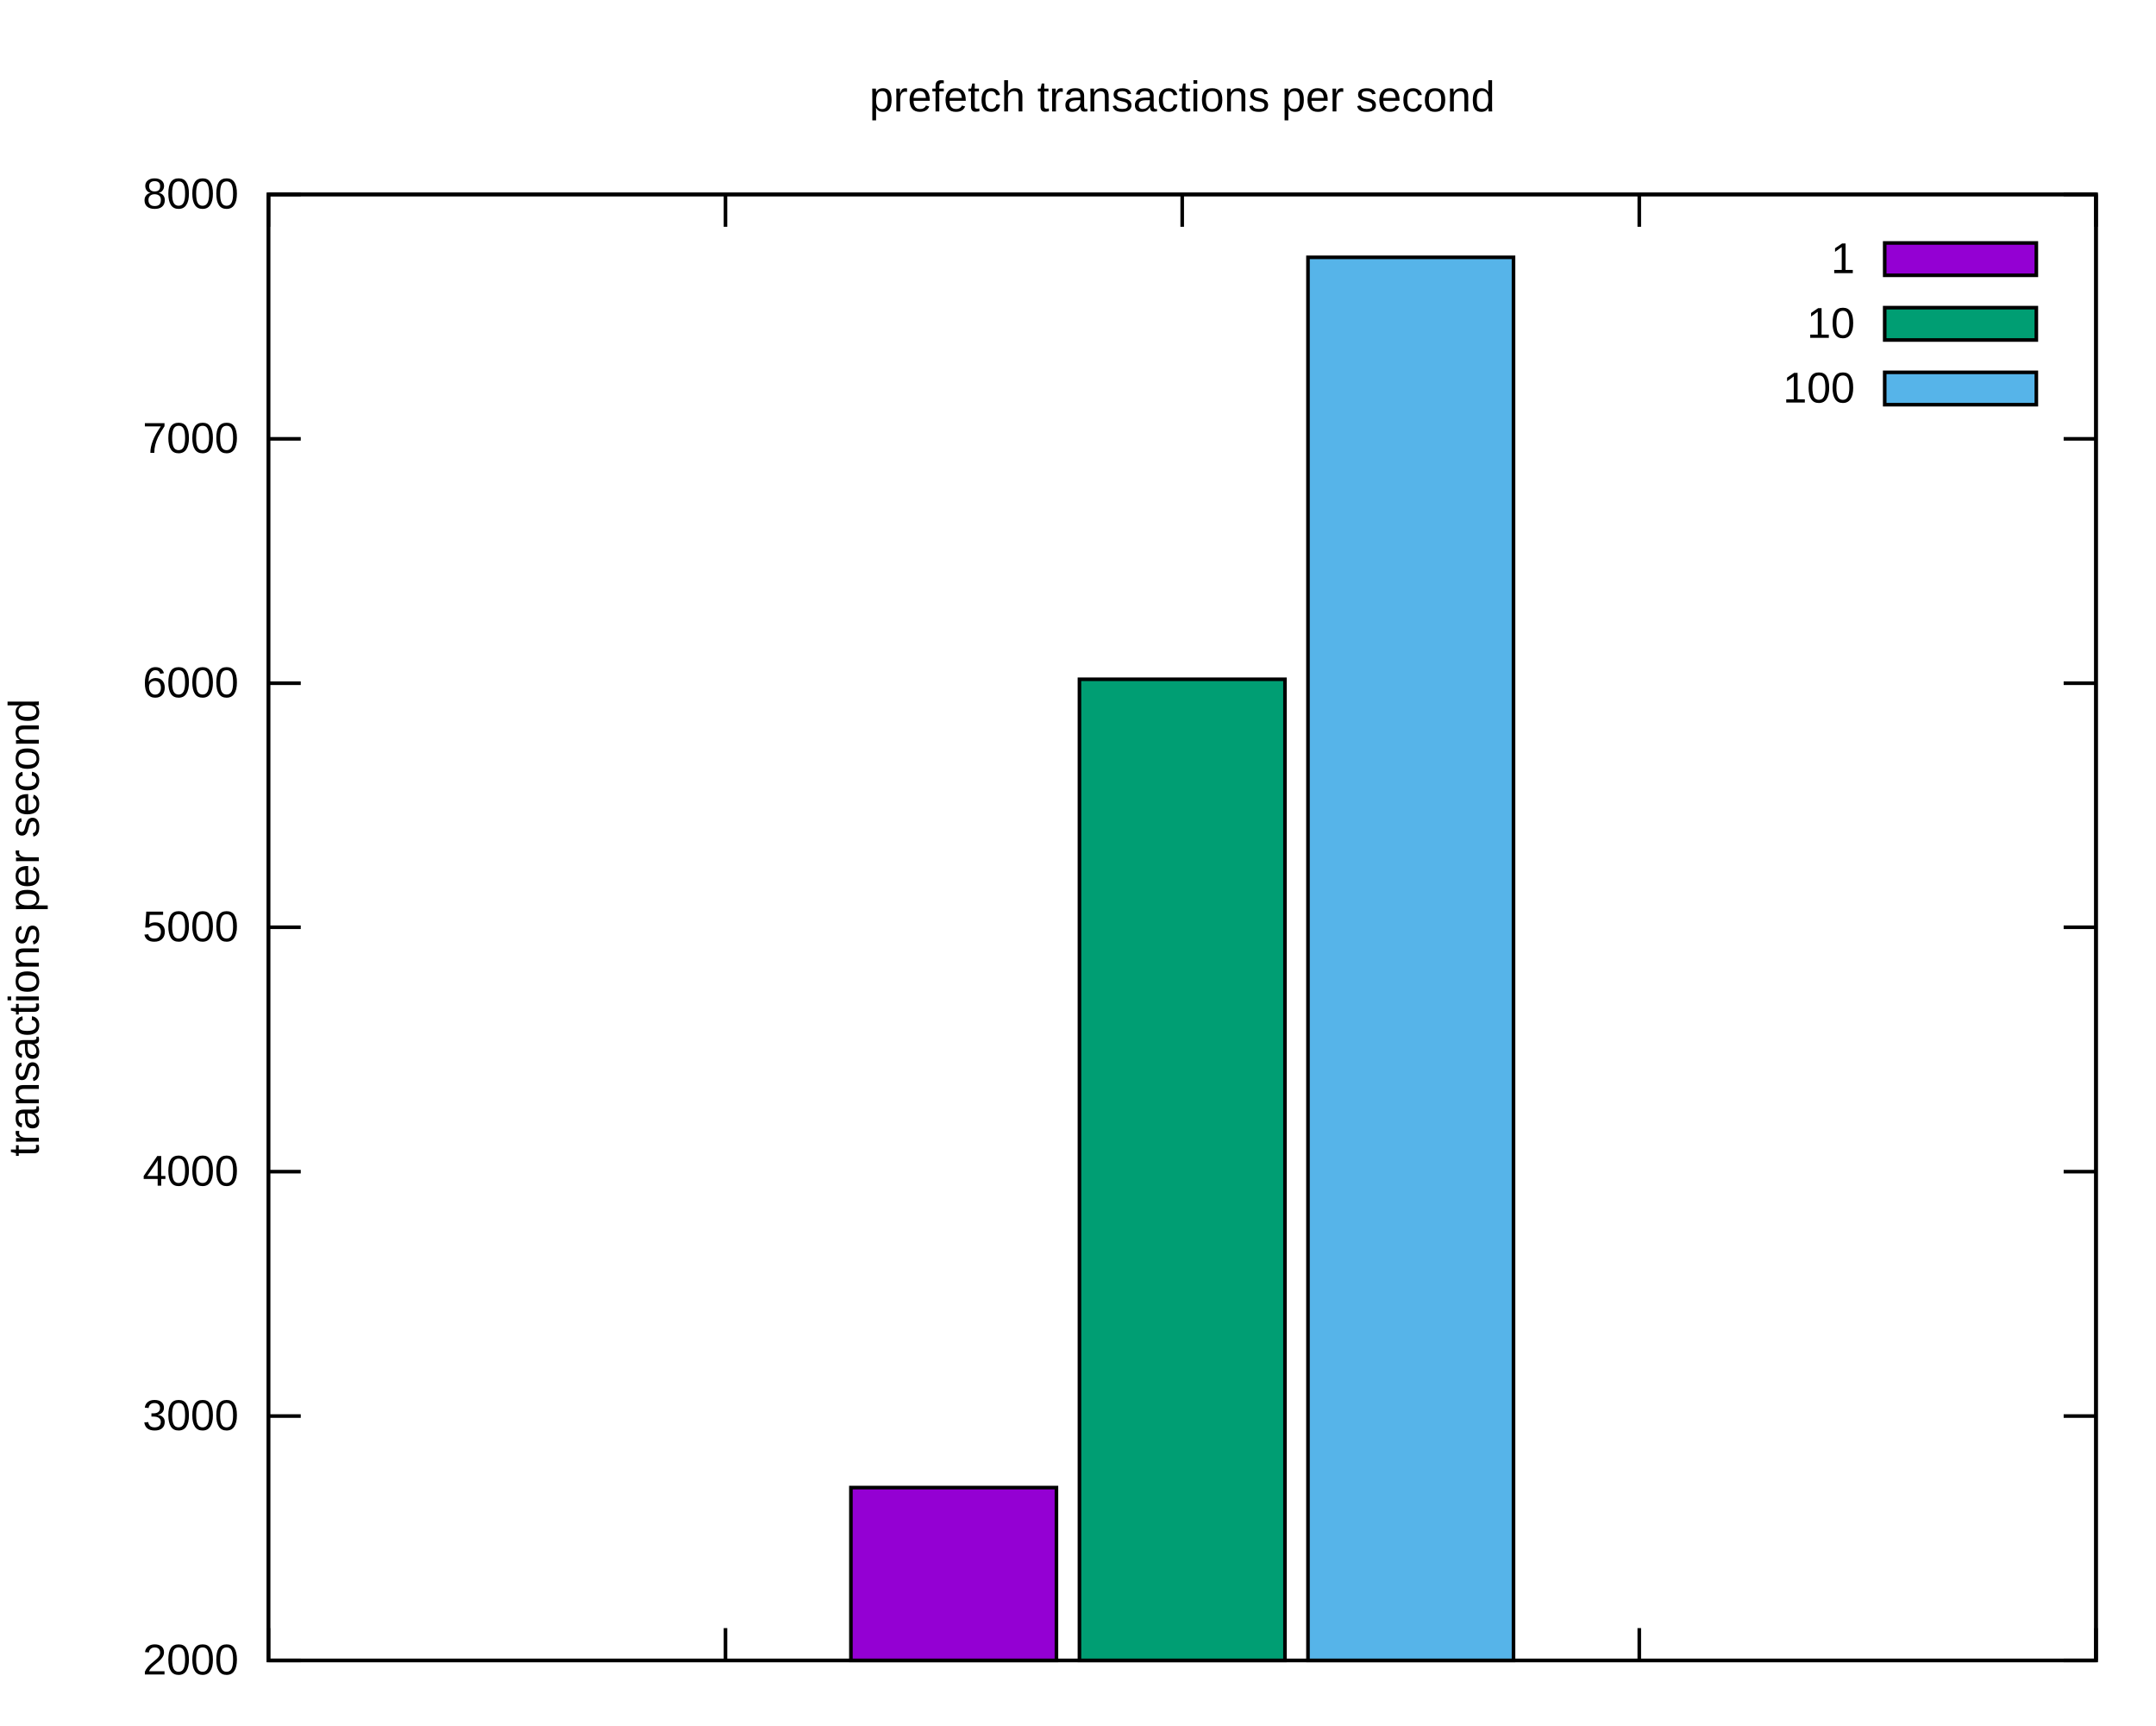
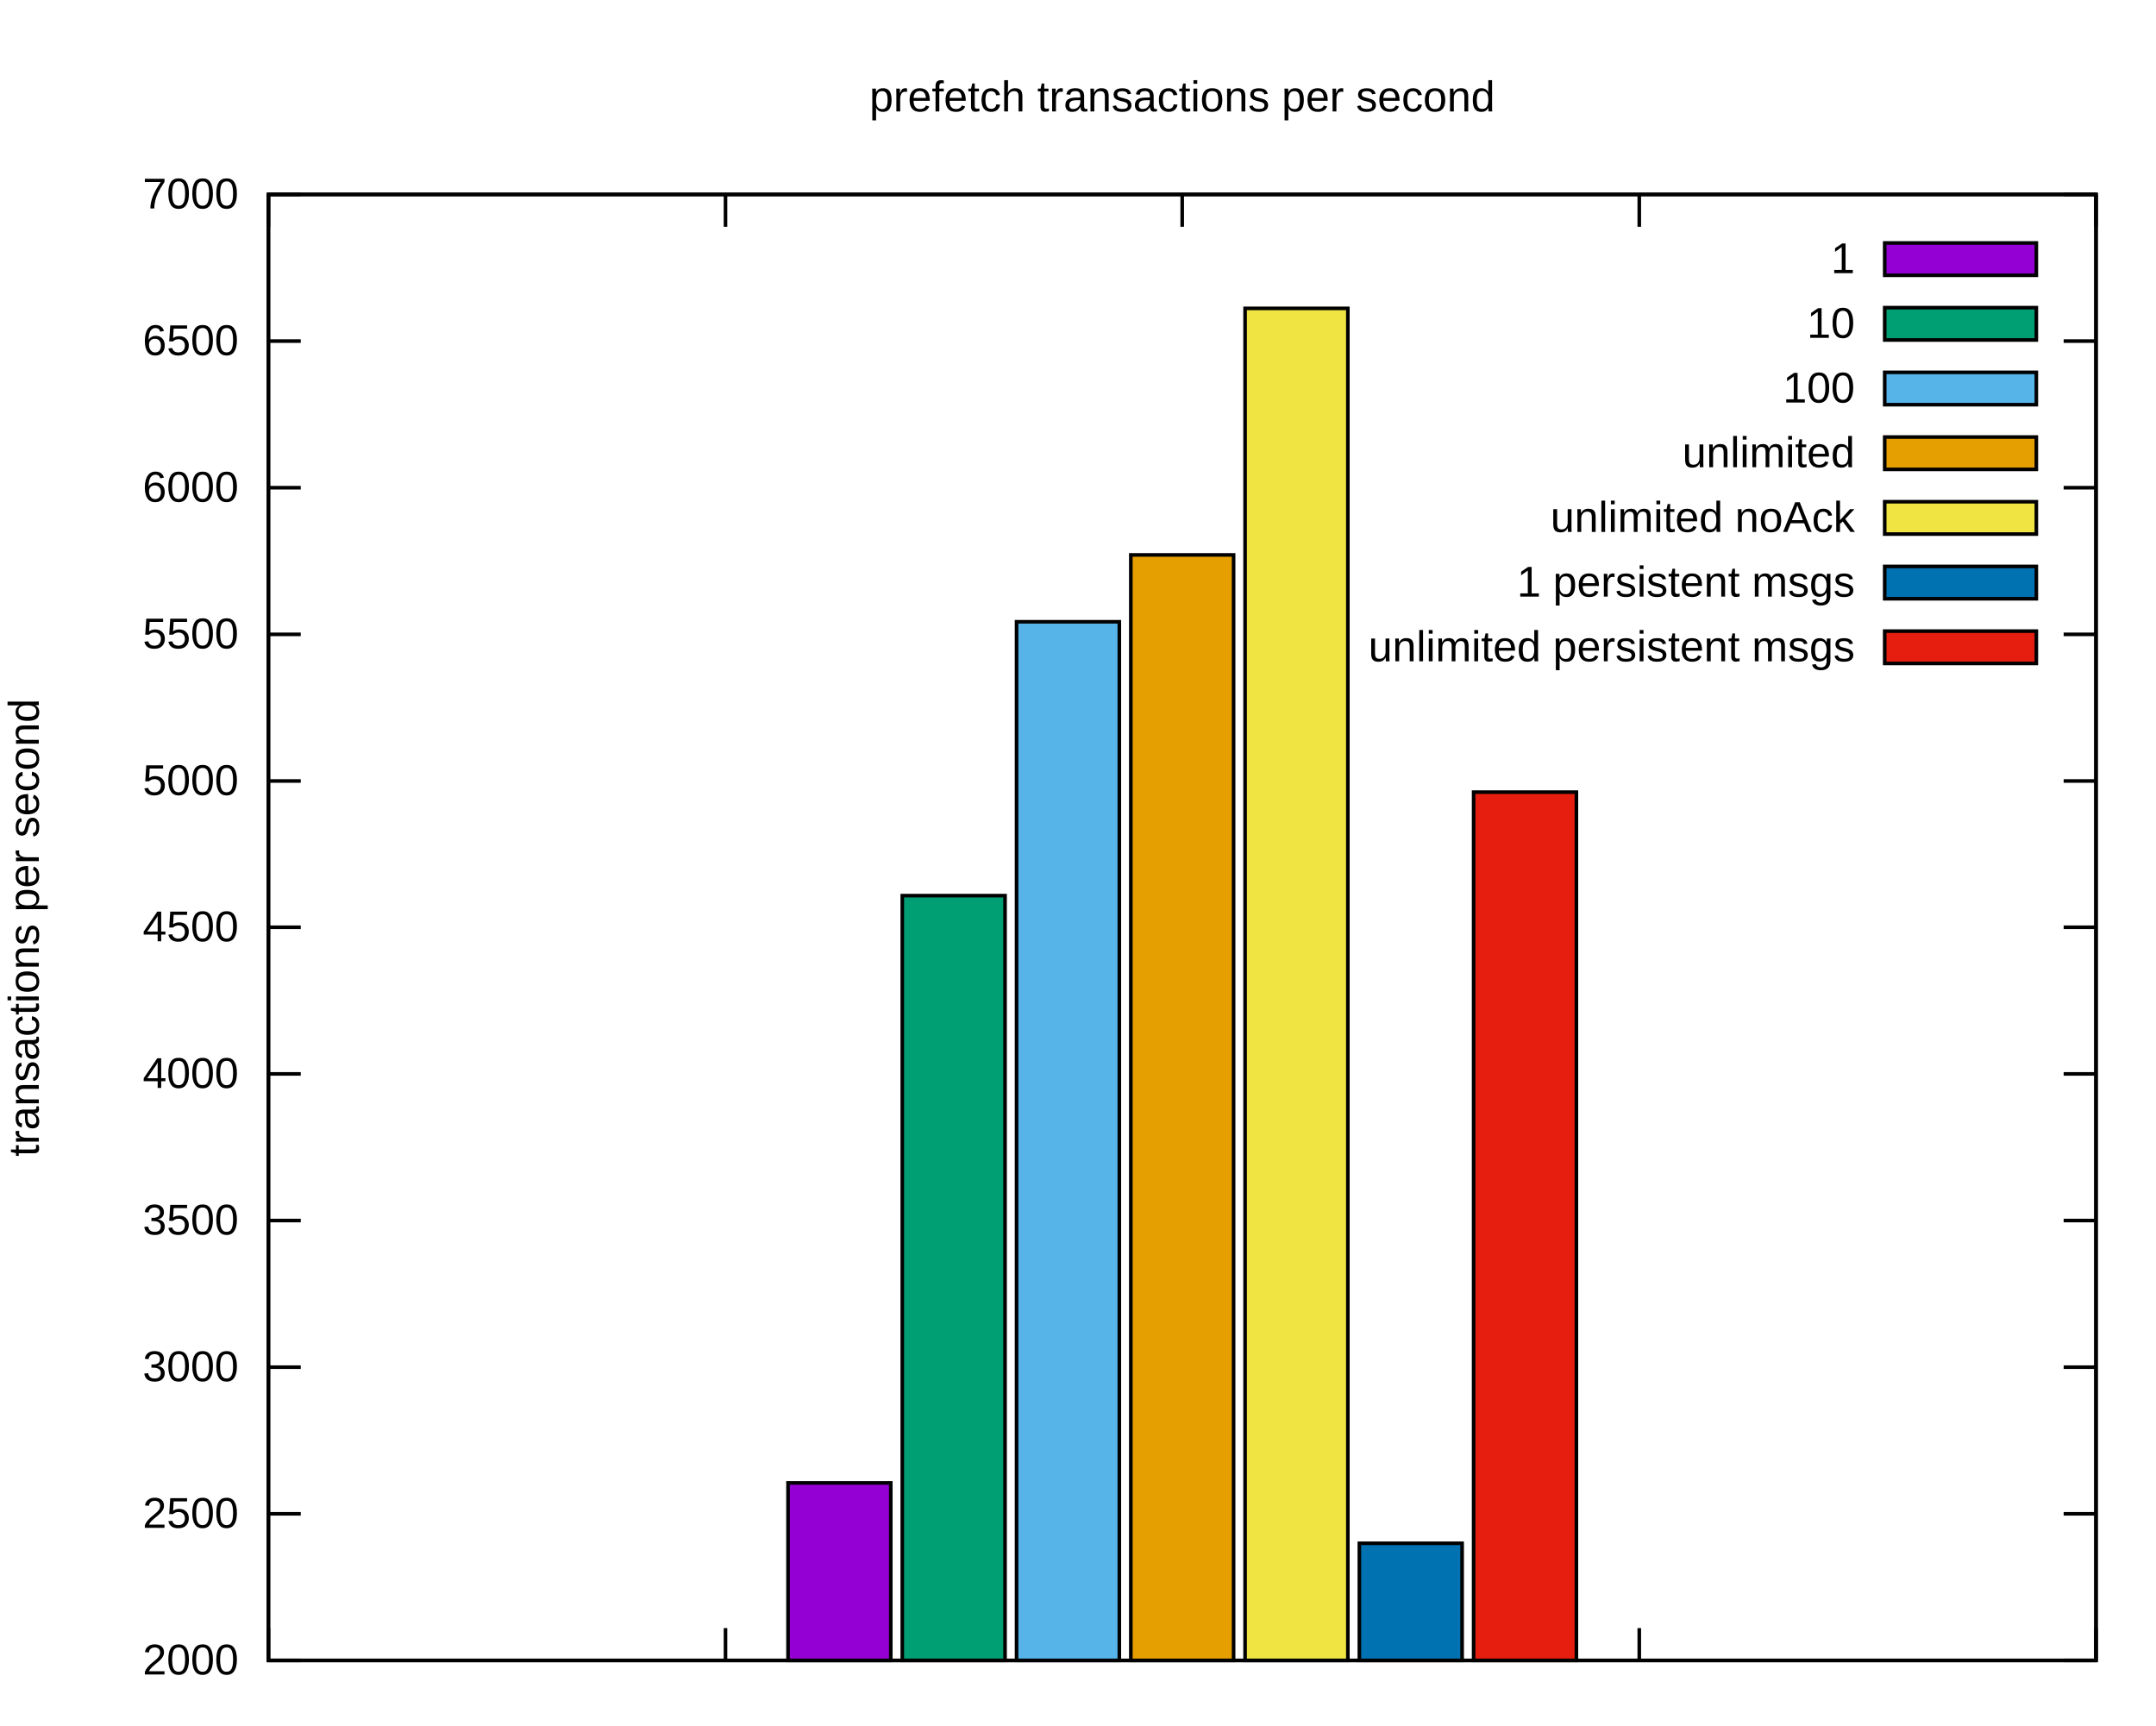
<svg xmlns="http://www.w3.org/2000/svg" xmlns:xlink="http://www.w3.org/1999/xlink" width="600" height="480" viewBox="0 0 600 480">
  <g id="gnuplot_canvas">
    <rect x="0" y="0" width="600" height="480" fill="none" />
    <defs>
      <circle id="gpDot" r="0.5" stroke-width="0.5" />
      <path id="gpPt0" stroke-width="0.222" stroke="currentColor" d="M-1,0 h2 M0,-1 v2" />
      <path id="gpPt1" stroke-width="0.222" stroke="currentColor" d="M-1,-1 L1,1 M1,-1 L-1,1" />
      <path id="gpPt2" stroke-width="0.222" stroke="currentColor" d="M-1,0 L1,0 M0,-1 L0,1 M-1,-1 L1,1 M-1,1 L1,-1" />
      <rect id="gpPt3" stroke-width="0.222" stroke="currentColor" x="-1" y="-1" width="2" height="2" />
      <rect id="gpPt4" stroke-width="0.222" stroke="currentColor" fill="currentColor" x="-1" y="-1" width="2" height="2" />
      <circle id="gpPt5" stroke-width="0.222" stroke="currentColor" cx="0" cy="0" r="1" />
      <use xlink:href="#gpPt5" id="gpPt6" fill="currentColor" stroke="none" />
      <path id="gpPt7" stroke-width="0.222" stroke="currentColor" d="M0,-1.33 L-1.33,0.67 L1.33,0.67 z" />
      <use xlink:href="#gpPt7" id="gpPt8" fill="currentColor" stroke="none" />
      <use xlink:href="#gpPt7" id="gpPt9" stroke="currentColor" transform="rotate(180)" />
      <use xlink:href="#gpPt9" id="gpPt10" fill="currentColor" stroke="none" />
      <use xlink:href="#gpPt3" id="gpPt11" stroke="currentColor" transform="rotate(45)" />
      <use xlink:href="#gpPt11" id="gpPt12" fill="currentColor" stroke="none" />
      <path id="gpPt13" stroke-width="0.222" stroke="currentColor" d="M0,1.330 L1.265,0.411 L0.782,-1.067 L-0.782,-1.076 L-1.265,0.411 z" />
      <use xlink:href="#gpPt13" id="gpPt14" fill="currentColor" stroke="none" />
      <filter id="textbox" filterUnits="objectBoundingBox" x="0" y="0" height="1" width="1">
        <feFlood flood-color="white" flood-opacity="1" result="bgnd" />
        <feComposite in="SourceGraphic" in2="bgnd" operator="atop" />
      </filter>
      <filter id="greybox" filterUnits="objectBoundingBox" x="0" y="0" height="1" width="1">
        <feFlood flood-color="lightgrey" flood-opacity="1" result="grey" />
        <feComposite in="SourceGraphic" in2="grey" operator="atop" />
      </filter>
    </defs>
    <g fill="none" color="white" stroke="currentColor" stroke-width="1.00" stroke-linecap="butt" stroke-linejoin="miter">
</g>
    <g fill="none" color="black" stroke="currentColor" stroke-width="1.00" stroke-linecap="butt" stroke-linejoin="miter">
      <path stroke="black" d="M74.7,462.0 L83.7,462.0 M583.3,462.0 L574.3,462.0  " />
      <g transform="translate(66.4,465.9)" stroke="none" fill="black" font-family="Arial" font-size="12.00" text-anchor="end">
        <text>
          <tspan font-family="Arial"> 2000</tspan>
        </text>
      </g>
    </g>
    <g fill="none" color="black" stroke="currentColor" stroke-width="1.00" stroke-linecap="butt" stroke-linejoin="miter">
-       <path stroke="black" d="M74.7,394.0 L83.7,394.0 M583.3,394.0 L574.3,394.0  " />
-       <g transform="translate(66.4,397.9)" stroke="none" fill="black" font-family="Arial" font-size="12.00" text-anchor="end">
+       <path stroke="black" d="M74.7,421.2 L83.7,421.2 M583.3,421.2 L574.3,421.2  " />
+       <g transform="translate(66.4,425.1)" stroke="none" fill="black" font-family="Arial" font-size="12.00" text-anchor="end">
+         <text>
+           <tspan font-family="Arial"> 2500</tspan>
+         </text>
+       </g>
+     </g>
+     <g fill="none" color="black" stroke="currentColor" stroke-width="1.00" stroke-linecap="butt" stroke-linejoin="miter">
+       <path stroke="black" d="M74.7,380.4 L83.7,380.4 M583.3,380.4 L574.3,380.4  " />
+       <g transform="translate(66.4,384.3)" stroke="none" fill="black" font-family="Arial" font-size="12.00" text-anchor="end">
        <text>
          <tspan font-family="Arial"> 3000</tspan>
        </text>
      </g>
    </g>
    <g fill="none" color="black" stroke="currentColor" stroke-width="1.00" stroke-linecap="butt" stroke-linejoin="miter">
-       <path stroke="black" d="M74.7,326.0 L83.7,326.0 M583.3,326.0 L574.3,326.0  " />
-       <g transform="translate(66.4,329.9)" stroke="none" fill="black" font-family="Arial" font-size="12.00" text-anchor="end">
+       <path stroke="black" d="M74.7,339.6 L83.7,339.6 M583.3,339.6 L574.3,339.6  " />
+       <g transform="translate(66.4,343.5)" stroke="none" fill="black" font-family="Arial" font-size="12.00" text-anchor="end">
+         <text>
+           <tspan font-family="Arial"> 3500</tspan>
+         </text>
+       </g>
+     </g>
+     <g fill="none" color="black" stroke="currentColor" stroke-width="1.00" stroke-linecap="butt" stroke-linejoin="miter">
+       <path stroke="black" d="M74.7,298.8 L83.7,298.8 M583.3,298.8 L574.3,298.8  " />
+       <g transform="translate(66.4,302.7)" stroke="none" fill="black" font-family="Arial" font-size="12.00" text-anchor="end">
        <text>
          <tspan font-family="Arial"> 4000</tspan>
        </text>
      </g>
    </g>
    <g fill="none" color="black" stroke="currentColor" stroke-width="1.00" stroke-linecap="butt" stroke-linejoin="miter">
      <path stroke="black" d="M74.7,258.0 L83.7,258.0 M583.3,258.0 L574.3,258.0  " />
      <g transform="translate(66.4,261.9)" stroke="none" fill="black" font-family="Arial" font-size="12.00" text-anchor="end">
        <text>
+           <tspan font-family="Arial"> 4500</tspan>
+         </text>
+       </g>
+     </g>
+     <g fill="none" color="black" stroke="currentColor" stroke-width="1.00" stroke-linecap="butt" stroke-linejoin="miter">
+       <path stroke="black" d="M74.7,217.3 L83.7,217.3 M583.3,217.3 L574.3,217.3  " />
+       <g transform="translate(66.4,221.2)" stroke="none" fill="black" font-family="Arial" font-size="12.00" text-anchor="end">
+         <text>
          <tspan font-family="Arial"> 5000</tspan>
        </text>
      </g>
    </g>
    <g fill="none" color="black" stroke="currentColor" stroke-width="1.00" stroke-linecap="butt" stroke-linejoin="miter">
-       <path stroke="black" d="M74.7,190.1 L83.7,190.1 M583.3,190.1 L574.3,190.1  " />
-       <g transform="translate(66.4,194.0)" stroke="none" fill="black" font-family="Arial" font-size="12.00" text-anchor="end">
+       <path stroke="black" d="M74.7,176.5 L83.7,176.5 M583.3,176.5 L574.3,176.5  " />
+       <g transform="translate(66.4,180.4)" stroke="none" fill="black" font-family="Arial" font-size="12.00" text-anchor="end">
+         <text>
+           <tspan font-family="Arial"> 5500</tspan>
+         </text>
+       </g>
+     </g>
+     <g fill="none" color="black" stroke="currentColor" stroke-width="1.00" stroke-linecap="butt" stroke-linejoin="miter">
+       <path stroke="black" d="M74.7,135.7 L83.7,135.7 M583.3,135.7 L574.3,135.7  " />
+       <g transform="translate(66.4,139.6)" stroke="none" fill="black" font-family="Arial" font-size="12.00" text-anchor="end">
        <text>
          <tspan font-family="Arial"> 6000</tspan>
        </text>
      </g>
    </g>
    <g fill="none" color="black" stroke="currentColor" stroke-width="1.00" stroke-linecap="butt" stroke-linejoin="miter">
-       <path stroke="black" d="M74.7,122.1 L83.7,122.1 M583.3,122.1 L574.3,122.1  " />
-       <g transform="translate(66.4,126.0)" stroke="none" fill="black" font-family="Arial" font-size="12.00" text-anchor="end">
-         <text>
-           <tspan font-family="Arial"> 7000</tspan>
+       <path stroke="black" d="M74.7,94.9 L83.7,94.9 M583.3,94.9 L574.3,94.9  " />
+       <g transform="translate(66.4,98.8)" stroke="none" fill="black" font-family="Arial" font-size="12.00" text-anchor="end">
+         <text>
+           <tspan font-family="Arial"> 6500</tspan>
        </text>
      </g>
    </g>
    <g fill="none" color="black" stroke="currentColor" stroke-width="1.00" stroke-linecap="butt" stroke-linejoin="miter">
      <path stroke="black" d="M74.7,54.1 L83.7,54.1 M583.3,54.1 L574.3,54.1  " />
      <g transform="translate(66.4,58.0)" stroke="none" fill="black" font-family="Arial" font-size="12.00" text-anchor="end">
        <text>
-           <tspan font-family="Arial"> 8000</tspan>
+           <tspan font-family="Arial"> 7000</tspan>
        </text>
      </g>
    </g>
    <g fill="none" color="black" stroke="currentColor" stroke-width="1.00" stroke-linecap="butt" stroke-linejoin="miter">
      <path stroke="black" d="M74.7,462.0 L74.7,453.0 M74.7,54.1 L74.7,63.1  " />
    </g>
    <g fill="none" color="black" stroke="currentColor" stroke-width="1.00" stroke-linecap="butt" stroke-linejoin="miter">
      <path stroke="black" d="M201.9,462.0 L201.9,453.0 M201.9,54.1 L201.9,63.1  " />
    </g>
    <g fill="none" color="black" stroke="currentColor" stroke-width="1.00" stroke-linecap="butt" stroke-linejoin="miter">
      <path stroke="black" d="M329.0,462.0 L329.0,453.0 M329.0,54.1 L329.0,63.1  " />
    </g>
    <g fill="none" color="black" stroke="currentColor" stroke-width="1.00" stroke-linecap="butt" stroke-linejoin="miter">
      <path stroke="black" d="M456.2,462.0 L456.2,453.0 M456.2,54.1 L456.2,63.1  " />
    </g>
    <g fill="none" color="black" stroke="currentColor" stroke-width="1.00" stroke-linecap="butt" stroke-linejoin="miter">
      <path stroke="black" d="M583.3,462.0 L583.3,453.0 M583.3,54.1 L583.3,63.1  " />
    </g>
    <g fill="none" color="black" stroke="currentColor" stroke-width="1.00" stroke-linecap="butt" stroke-linejoin="miter">
</g>
    <g fill="none" color="black" stroke="currentColor" stroke-width="1.00" stroke-linecap="butt" stroke-linejoin="miter">
      <path stroke="black" d="M74.7,54.1 L74.7,462.0 L583.3,462.0 L583.3,54.1 L74.7,54.1 Z  " />
    </g>
    <g fill="none" color="black" stroke="currentColor" stroke-width="1.00" stroke-linecap="butt" stroke-linejoin="miter">
      <g transform="translate(10.8,258.1) rotate(270)" stroke="none" fill="black" font-family="Arial" font-size="12.00" text-anchor="middle">
        <text>
          <tspan font-family="Arial">transactions per second</tspan>
        </text>
      </g>
    </g>
    <g fill="none" color="black" stroke="currentColor" stroke-width="1.00" stroke-linecap="butt" stroke-linejoin="miter">
      <g transform="translate(329.0,31.0)" stroke="none" fill="black" font-family="Arial" font-size="12.00" text-anchor="middle">
        <text>
          <tspan font-family="Arial">prefetch transactions per second</tspan>
        </text>
      </g>
    </g>
    <g id="gnuplot_plot_1">
      <g fill="none" color="black" stroke="currentColor" stroke-width="1.00" stroke-linecap="butt" stroke-linejoin="miter">
        <g transform="translate(516.2,76.0)" stroke="none" fill="black" font-family="Arial" font-size="12.00" text-anchor="end">
          <text>
            <tspan font-family="Arial">1</tspan>
          </text>
        </g>
      </g>
      <g fill="none" color="black" stroke="currentColor" stroke-width="1.00" stroke-linecap="butt" stroke-linejoin="miter">
        <g stroke="none" shape-rendering="crispEdges">
          <polygon fill="rgb(148,   0, 211)" points="524.5,76.6 566.7,76.6 566.7,67.6 524.5,67.6 " />
        </g>
        <path stroke="black" d="M524.5,76.6 L566.7,76.6 L566.7,67.6 L524.5,67.6 L524.5,76.6 Z  " />
      </g>
      <g fill="none" color="black" stroke="currentColor" stroke-width="1.00" stroke-linecap="butt" stroke-linejoin="miter">
        <g stroke="none" shape-rendering="crispEdges">
-           <polygon fill="rgb(148,   0, 211)" points="236.8,462.0 294.1,462.0 294.1,413.8 236.8,413.8 " />
-         </g>
-         <path stroke="black" d="M236.8,462.0 L236.8,413.9 L294.0,413.9 L294.0,462.0 L236.8,462.0 Z  " />
+           <polygon fill="rgb(148,   0, 211)" points="219.3,462.0 248.0,462.0 248.0,412.5 219.3,412.5 " />
+         </g>
+         <path stroke="black" d="M219.3,462.0 L219.3,412.6 L247.9,412.6 L247.9,462.0 L219.3,462.0 Z  " />
      </g>
      <g fill="none" color="black" stroke="currentColor" stroke-width="1.00" stroke-linecap="butt" stroke-linejoin="miter">
</g>
    </g>
    <g id="gnuplot_plot_2">
      <g fill="none" color="black" stroke="currentColor" stroke-width="1.00" stroke-linecap="butt" stroke-linejoin="miter">
        <g transform="translate(516.2,94.0)" stroke="none" fill="black" font-family="Arial" font-size="12.00" text-anchor="end">
          <text>
            <tspan font-family="Arial">10</tspan>
          </text>
        </g>
      </g>
      <g fill="none" color="black" stroke="currentColor" stroke-width="1.00" stroke-linecap="butt" stroke-linejoin="miter">
        <g stroke="none" shape-rendering="crispEdges">
          <polygon fill="rgb(  0, 158, 115)" points="524.5,94.6 566.7,94.6 566.7,85.6 524.5,85.6 " />
        </g>
        <path stroke="black" d="M524.5,94.6 L566.7,94.6 L566.7,85.6 L524.5,85.6 L524.5,94.6 Z  " />
      </g>
      <g fill="none" color="black" stroke="currentColor" stroke-width="1.00" stroke-linecap="butt" stroke-linejoin="miter">
        <g stroke="none" shape-rendering="crispEdges">
-           <polygon fill="rgb(  0, 158, 115)" points="300.4,462.0 357.7,462.0 357.7,188.9 300.4,188.9 " />
-         </g>
-         <path stroke="black" d="M300.4,462.0 L300.4,189.0 L357.6,189.0 L357.6,462.0 L300.4,462.0 Z  " />
+           <polygon fill="rgb(  0, 158, 115)" points="251.1,462.0 279.8,462.0 279.8,249.1 251.1,249.1 " />
+         </g>
+         <path stroke="black" d="M251.1,462.0 L251.1,249.2 L279.7,249.2 L279.7,462.0 L251.1,462.0 Z  " />
      </g>
      <g fill="none" color="black" stroke="currentColor" stroke-width="1.00" stroke-linecap="butt" stroke-linejoin="miter">
</g>
    </g>
    <g id="gnuplot_plot_3">
      <g fill="none" color="black" stroke="currentColor" stroke-width="1.00" stroke-linecap="butt" stroke-linejoin="miter">
        <g transform="translate(516.2,112.0)" stroke="none" fill="black" font-family="Arial" font-size="12.00" text-anchor="end">
          <text>
            <tspan font-family="Arial">100</tspan>
          </text>
        </g>
      </g>
      <g fill="none" color="black" stroke="currentColor" stroke-width="1.00" stroke-linecap="butt" stroke-linejoin="miter">
        <g stroke="none" shape-rendering="crispEdges">
          <polygon fill="rgb( 86, 180, 233)" points="524.5,112.6 566.7,112.6 566.7,103.6 524.5,103.6 " />
        </g>
        <path stroke="black" d="M524.5,112.6 L566.7,112.6 L566.7,103.6 L524.5,103.6 L524.5,112.6 Z  " />
      </g>
      <g fill="none" color="black" stroke="currentColor" stroke-width="1.00" stroke-linecap="butt" stroke-linejoin="miter">
        <g stroke="none" shape-rendering="crispEdges">
-           <polygon fill="rgb( 86, 180, 233)" points="364.0,462.0 421.3,462.0 421.3,71.5 364.0,71.5 " />
-         </g>
-         <path stroke="black" d="M364.0,462.0 L364.0,71.6 L421.2,71.6 L421.2,462.0 L364.0,462.0 Z  " />
-       </g>
-       <g fill="none" color="black" stroke="currentColor" stroke-width="1.00" stroke-linecap="butt" stroke-linejoin="miter">
- </g>
-     </g>
-     <g fill="none" color="white" stroke="rgb( 86, 180, 233)" stroke-width="2.00" stroke-linecap="butt" stroke-linejoin="miter">
+           <polygon fill="rgb( 86, 180, 233)" points="282.9,462.0 311.6,462.0 311.6,172.9 282.9,172.9 " />
+         </g>
+         <path stroke="black" d="M282.9,462.0 L282.9,173.0 L311.5,173.0 L311.5,462.0 L282.9,462.0 Z  " />
+       </g>
+       <g fill="none" color="black" stroke="currentColor" stroke-width="1.00" stroke-linecap="butt" stroke-linejoin="miter">
+ </g>
+     </g>
+     <g id="gnuplot_plot_4">
+       <g fill="none" color="black" stroke="currentColor" stroke-width="1.00" stroke-linecap="butt" stroke-linejoin="miter">
+         <g transform="translate(516.2,130.0)" stroke="none" fill="black" font-family="Arial" font-size="12.00" text-anchor="end">
+           <text>
+             <tspan font-family="Arial">unlimited</tspan>
+           </text>
+         </g>
+       </g>
+       <g fill="none" color="black" stroke="currentColor" stroke-width="1.00" stroke-linecap="butt" stroke-linejoin="miter">
+         <g stroke="none" shape-rendering="crispEdges">
+           <polygon fill="rgb(230, 159,   0)" points="524.5,130.6 566.7,130.6 566.7,121.6 524.5,121.6 " />
+         </g>
+         <path stroke="black" d="M524.5,130.6 L566.7,130.6 L566.7,121.6 L524.5,121.6 L524.5,130.6 Z  " />
+       </g>
+       <g fill="none" color="black" stroke="currentColor" stroke-width="1.00" stroke-linecap="butt" stroke-linejoin="miter">
+         <g stroke="none" shape-rendering="crispEdges">
+           <polygon fill="rgb(230, 159,   0)" points="314.7,462.0 343.4,462.0 343.4,154.3 314.7,154.3 " />
+         </g>
+         <path stroke="black" d="M314.7,462.0 L314.7,154.4 L343.3,154.4 L343.3,462.0 L314.7,462.0 Z  " />
+       </g>
+       <g fill="none" color="black" stroke="currentColor" stroke-width="1.00" stroke-linecap="butt" stroke-linejoin="miter">
+ </g>
+     </g>
+     <g id="gnuplot_plot_5">
+       <g fill="none" color="black" stroke="currentColor" stroke-width="1.00" stroke-linecap="butt" stroke-linejoin="miter">
+         <g transform="translate(516.2,148.0)" stroke="none" fill="black" font-family="Arial" font-size="12.00" text-anchor="end">
+           <text>
+             <tspan font-family="Arial">unlimited noAck</tspan>
+           </text>
+         </g>
+       </g>
+       <g fill="none" color="black" stroke="currentColor" stroke-width="1.00" stroke-linecap="butt" stroke-linejoin="miter">
+         <g stroke="none" shape-rendering="crispEdges">
+           <polygon fill="rgb(240, 228,  66)" points="524.5,148.6 566.7,148.6 566.7,139.6 524.5,139.6 " />
+         </g>
+         <path stroke="black" d="M524.5,148.6 L566.7,148.6 L566.7,139.6 L524.5,139.6 L524.5,148.6 Z  " />
+       </g>
+       <g fill="none" color="black" stroke="currentColor" stroke-width="1.00" stroke-linecap="butt" stroke-linejoin="miter">
+         <g stroke="none" shape-rendering="crispEdges">
+           <polygon fill="rgb(240, 228,  66)" points="346.5,462.0 375.2,462.0 375.2,85.7 346.5,85.7 " />
+         </g>
+         <path stroke="black" d="M346.5,462.0 L346.5,85.8 L375.1,85.8 L375.1,462.0 L346.5,462.0 Z  " />
+       </g>
+       <g fill="none" color="black" stroke="currentColor" stroke-width="1.00" stroke-linecap="butt" stroke-linejoin="miter">
+ </g>
+     </g>
+     <g id="gnuplot_plot_6">
+       <g fill="none" color="black" stroke="currentColor" stroke-width="1.00" stroke-linecap="butt" stroke-linejoin="miter">
+         <g transform="translate(516.2,166.0)" stroke="none" fill="black" font-family="Arial" font-size="12.00" text-anchor="end">
+           <text>
+             <tspan font-family="Arial">1 persistent msgs</tspan>
+           </text>
+         </g>
+       </g>
+       <g fill="none" color="black" stroke="currentColor" stroke-width="1.00" stroke-linecap="butt" stroke-linejoin="miter">
+         <g stroke="none" shape-rendering="crispEdges">
+           <polygon fill="rgb(  0, 114, 178)" points="524.5,166.6 566.7,166.6 566.7,157.6 524.5,157.6 " />
+         </g>
+         <path stroke="black" d="M524.5,166.6 L566.7,166.6 L566.7,157.6 L524.5,157.6 L524.5,166.6 Z  " />
+       </g>
+       <g fill="none" color="black" stroke="currentColor" stroke-width="1.00" stroke-linecap="butt" stroke-linejoin="miter">
+         <g stroke="none" shape-rendering="crispEdges">
+           <polygon fill="rgb(  0, 114, 178)" points="378.3,462.0 407.0,462.0 407.0,429.3 378.3,429.3 " />
+         </g>
+         <path stroke="black" d="M378.3,462.0 L378.3,429.4 L406.9,429.4 L406.9,462.0 L378.3,462.0 Z  " />
+       </g>
+       <g fill="none" color="black" stroke="currentColor" stroke-width="1.00" stroke-linecap="butt" stroke-linejoin="miter">
+ </g>
+     </g>
+     <g id="gnuplot_plot_7">
+       <g fill="none" color="black" stroke="currentColor" stroke-width="1.00" stroke-linecap="butt" stroke-linejoin="miter">
+         <g transform="translate(516.2,184.0)" stroke="none" fill="black" font-family="Arial" font-size="12.00" text-anchor="end">
+           <text>
+             <tspan font-family="Arial">unlimited persistent msgs</tspan>
+           </text>
+         </g>
+       </g>
+       <g fill="none" color="black" stroke="currentColor" stroke-width="1.00" stroke-linecap="butt" stroke-linejoin="miter">
+         <g stroke="none" shape-rendering="crispEdges">
+           <polygon fill="rgb(229,  30,  16)" points="524.5,184.6 566.7,184.6 566.7,175.6 524.5,175.6 " />
+         </g>
+         <path stroke="black" d="M524.5,184.6 L566.7,184.6 L566.7,175.6 L524.5,175.6 L524.5,184.6 Z  " />
+       </g>
+       <g fill="none" color="black" stroke="currentColor" stroke-width="1.00" stroke-linecap="butt" stroke-linejoin="miter">
+         <g stroke="none" shape-rendering="crispEdges">
+           <polygon fill="rgb(229,  30,  16)" points="410.1,462.0 438.8,462.0 438.8,220.3 410.1,220.3 " />
+         </g>
+         <path stroke="black" d="M410.1,462.0 L410.1,220.4 L438.7,220.4 L438.7,462.0 L410.1,462.0 Z  " />
+       </g>
+       <g fill="none" color="black" stroke="currentColor" stroke-width="1.00" stroke-linecap="butt" stroke-linejoin="miter">
+ </g>
+     </g>
+     <g fill="none" color="white" stroke="rgb(229,  30,  16)" stroke-width="2.00" stroke-linecap="butt" stroke-linejoin="miter">
</g>
    <g fill="none" color="black" stroke="currentColor" stroke-width="2.00" stroke-linecap="butt" stroke-linejoin="miter">
</g>
    <g fill="none" color="black" stroke="black" stroke-width="1.00" stroke-linecap="butt" stroke-linejoin="miter">
</g>
    <g fill="none" color="black" stroke="currentColor" stroke-width="1.00" stroke-linecap="butt" stroke-linejoin="miter">
      <path stroke="black" d="M74.7,54.1 L74.7,462.0 L583.3,462.0 L583.3,54.1 L74.7,54.1 Z  " />
    </g>
    <g fill="none" color="black" stroke="currentColor" stroke-width="1.00" stroke-linecap="butt" stroke-linejoin="miter">
</g>
  </g>
</svg>
